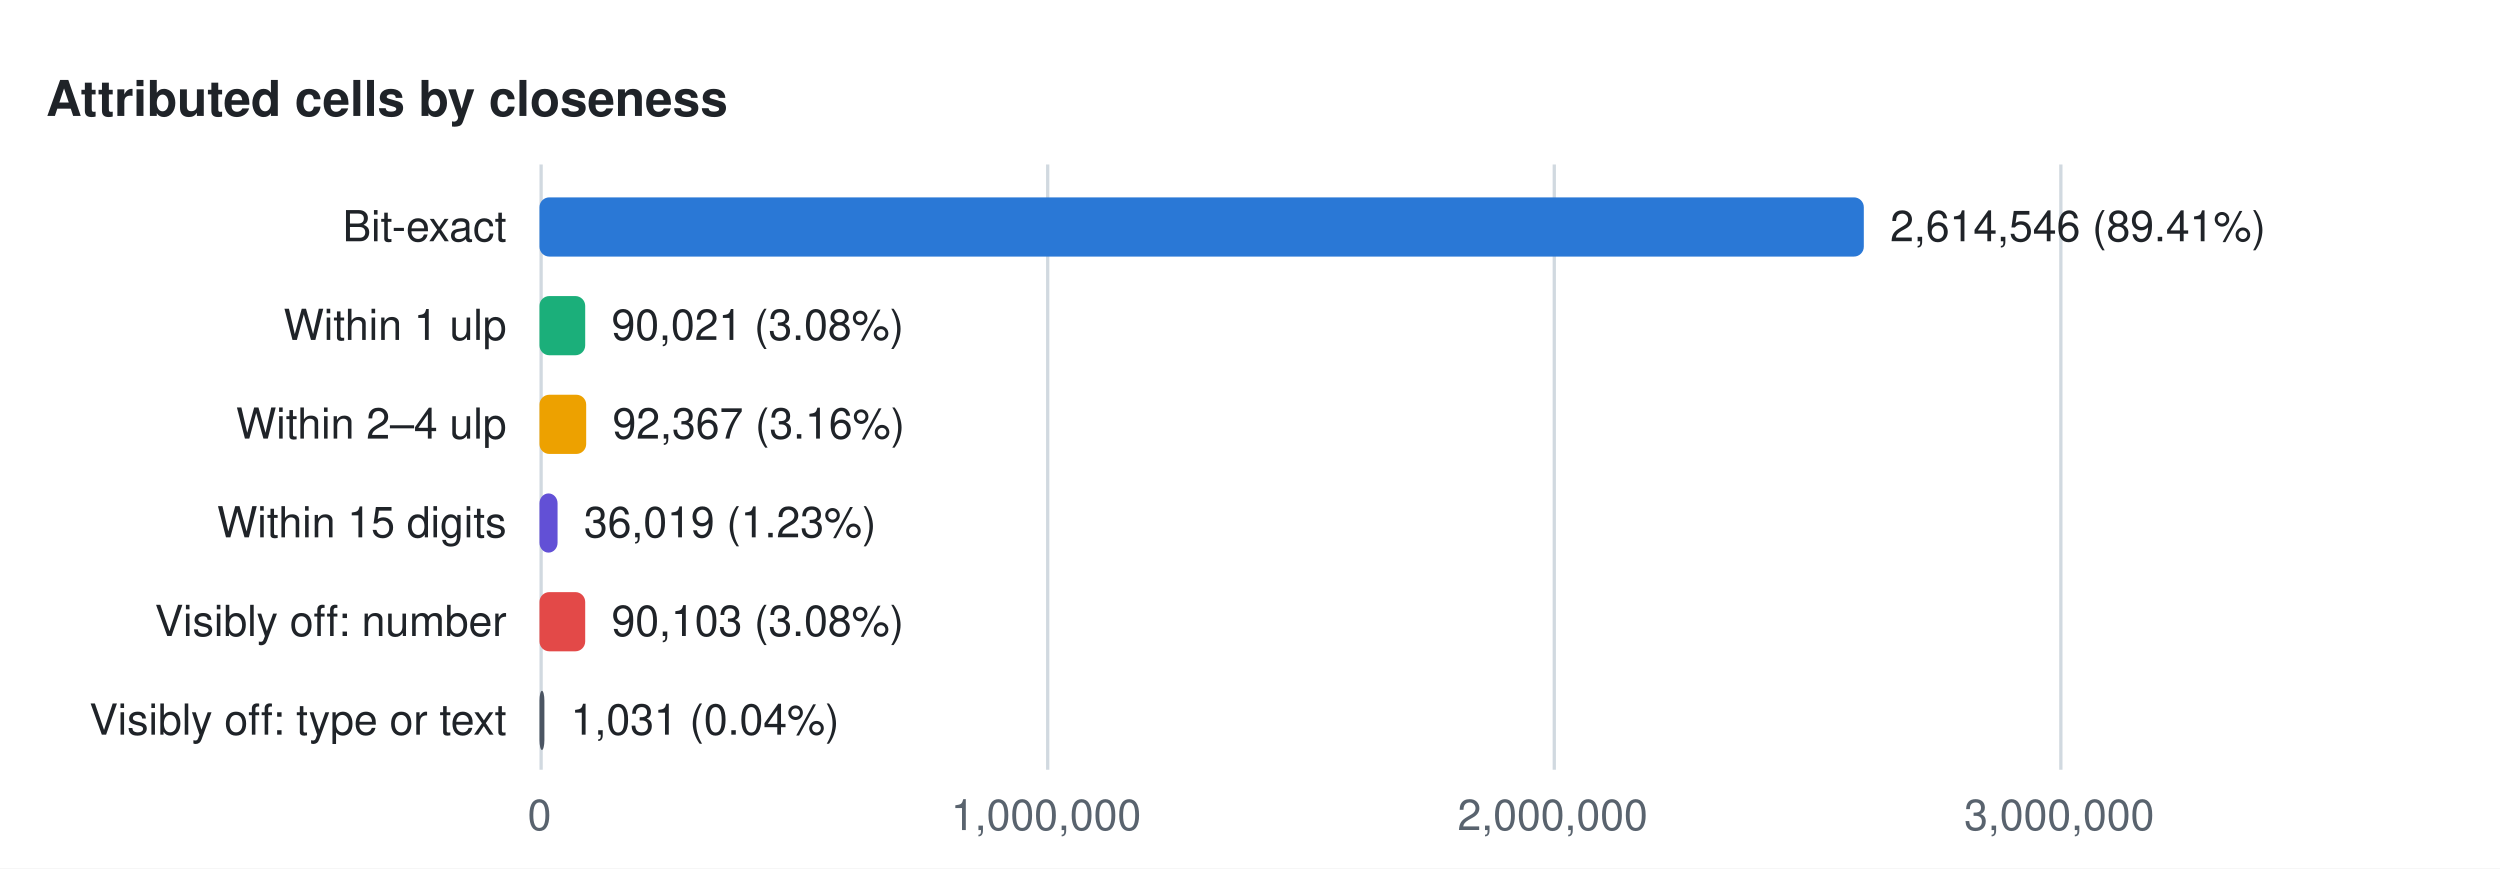
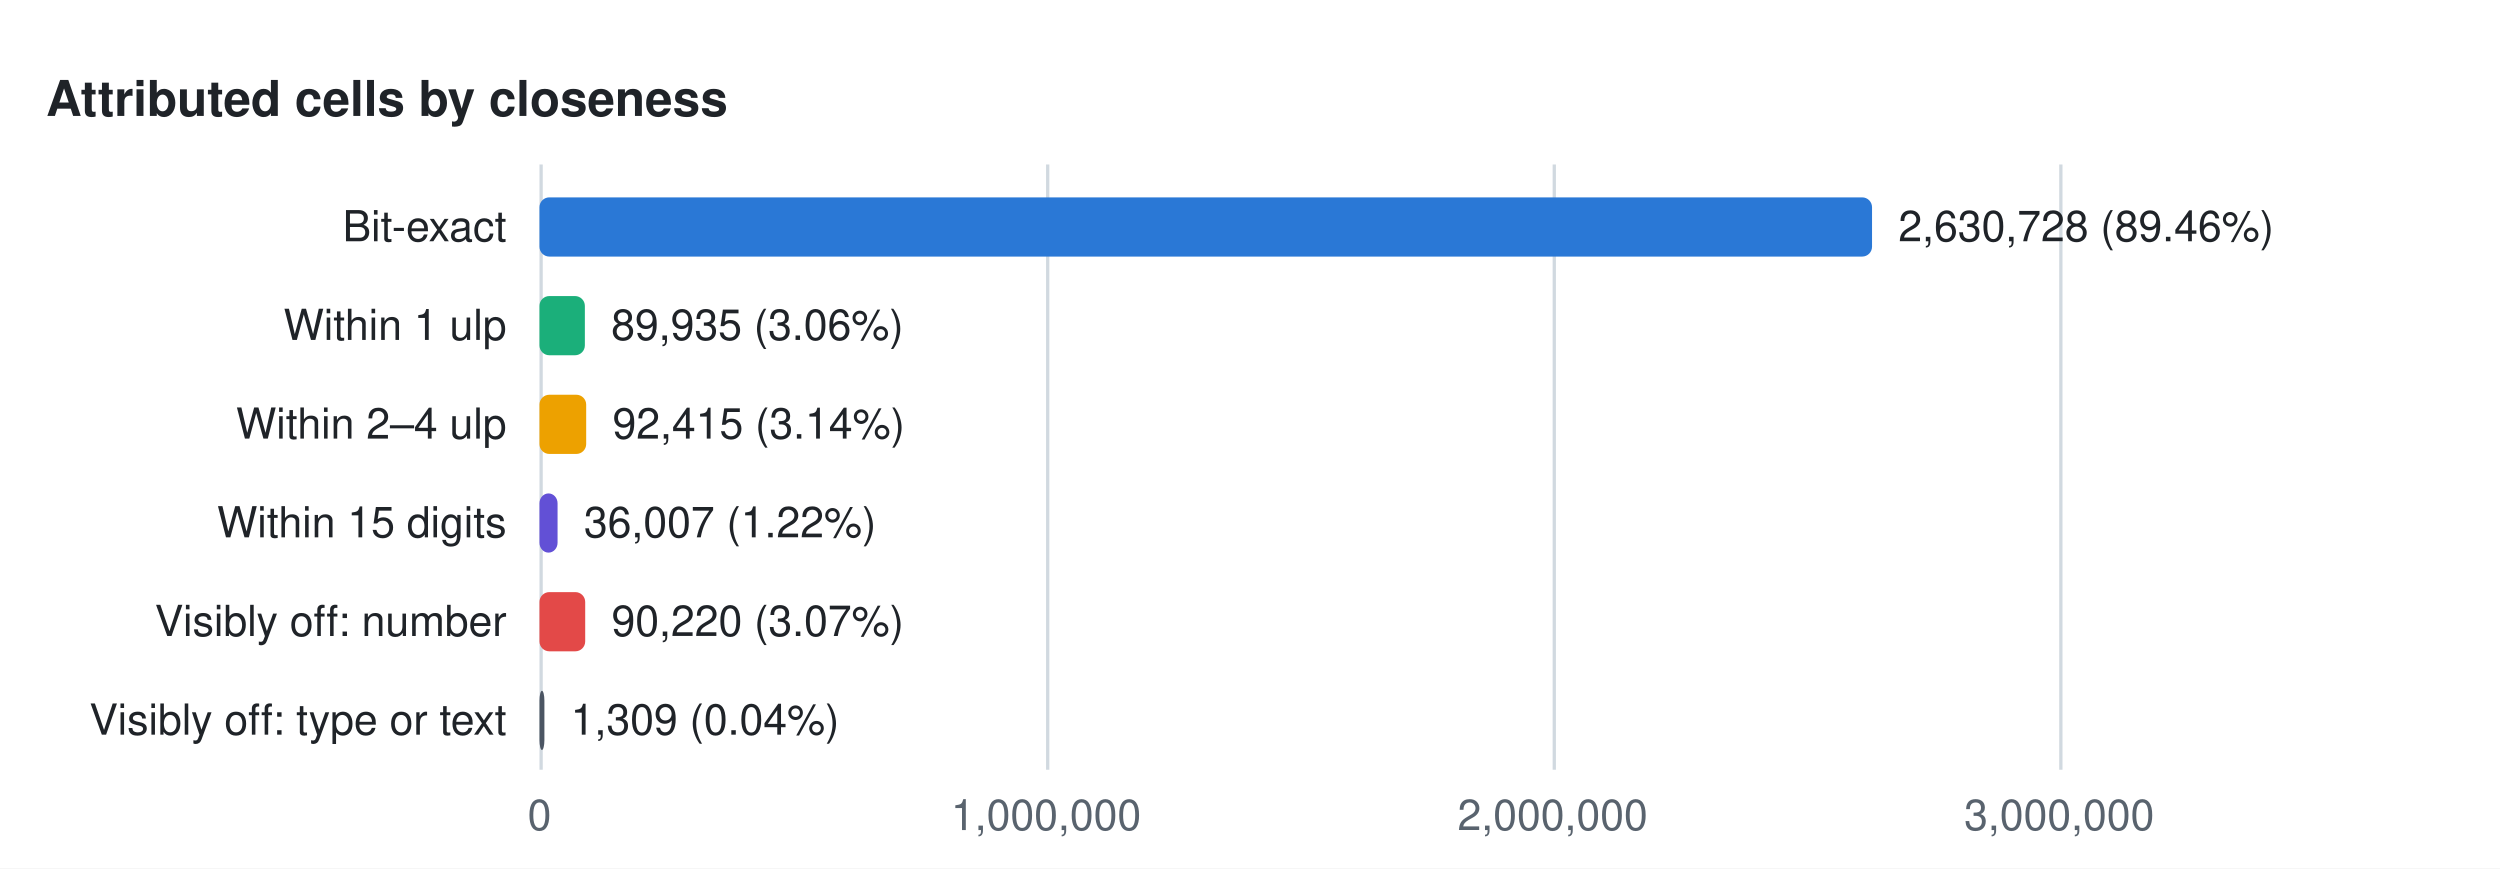
<svg xmlns="http://www.w3.org/2000/svg" width="760" height="264" viewBox="0 0 760 264" role="img" aria-labelledby="t d">
  <style>text{font-family:system-ui,-apple-system,'Segoe UI',Helvetica,Arial,sans-serif;font-size:13px}.title{font-size:15px;font-weight:600}.num{font-variant-numeric:tabular-nums}.bg{fill:#ffffff}.ink{fill:#1f2328}.muted{fill:#59636e}.grid{fill:#d1d9e0}.b-pass{fill:#2a78d6}.b-ulp1{fill:#1baf7a}.b-ulp4{fill:#eda100}.b-digits15{fill:#6250d6}.b-visible_numeric{fill:#e34948}.b-visible_other{fill:#4b5563}.in-pass{fill:#000000}.in-ulp1{fill:#000000}.in-ulp4{fill:#000000}.in-digits15{fill:#ffffff}.in-visible_numeric{fill:#000000}.in-visible_other{fill:#ffffff}@media (prefers-color-scheme: dark){.bg{fill:#0d1117}.ink{fill:#f0f6fc}.muted{fill:#9198a1}.grid{fill:#3d444d}.b-pass{fill:#3987e5}.b-ulp1{fill:#199e70}.b-ulp4{fill:#c98500}.b-digits15{fill:#9085e9}.b-visible_numeric{fill:#e66767}.b-visible_other{fill:#9ca3af}.in-pass{fill:#000000}.in-ulp1{fill:#000000}.in-ulp4{fill:#000000}.in-digits15{fill:#000000}.in-visible_numeric{fill:#000000}.in-visible_other{fill:#000000}}</style>
  <rect class="bg" fill="#ffffff" x="0" y="0" width="760" height="264" />
  <g transform="translate(14,14)">
    <text x="0.0" y="16.0" class="ink title" fill="#1f2328" text-anchor="start" dominant-baseline="middle">Attributed cells by closeness</text>
    <rect class="grid" fill="#d1d9e0" x="150.0" y="36" width="1" height="184" />
    <text x="150.0" y="234.0" class="muted num" fill="#59636e" text-anchor="middle" dominant-baseline="middle">0</text>
    <rect class="grid" fill="#d1d9e0" x="304.0" y="36" width="1" height="184" />
    <text x="304.0" y="234.0" class="muted num" fill="#59636e" text-anchor="middle" dominant-baseline="middle">1,000,000</text>
    <rect class="grid" fill="#d1d9e0" x="458.0" y="36" width="1" height="184" />
    <text x="458.0" y="234.0" class="muted num" fill="#59636e" text-anchor="middle" dominant-baseline="middle">2,000,000</text>
    <rect class="grid" fill="#d1d9e0" x="612.0" y="36" width="1" height="184" />
    <text x="612.0" y="234.0" class="muted num" fill="#59636e" text-anchor="middle" dominant-baseline="middle">3,000,000</text>
    <text x="140.0" y="55.0" class="ink" fill="#1f2328" text-anchor="end" dominant-baseline="middle">Bit-exact</text>
-     <rect class="b-pass" fill="#2a78d6" x="150.0" y="46.0" width="402.6" height="18" rx="3" />
-     <text x="560.6" y="55.0" class="ink num" fill="#1f2328" text-anchor="start" dominant-baseline="middle">2,614,546 (89.41%)</text>
+     <rect class="b-pass" fill="#2a78d6" x="150.0" y="46.0" width="405.1" height="18" rx="3" />
+     <text x="563.1" y="55.0" class="ink num" fill="#1f2328" text-anchor="start" dominant-baseline="middle">2,630,728 (89.46%)</text>
    <text x="140.0" y="85.0" class="ink" fill="#1f2328" text-anchor="end" dominant-baseline="middle">Within 1 ulp</text>
-     <rect class="b-ulp1" fill="#1baf7a" x="150.0" y="76.0" width="13.9" height="18" rx="3" />
-     <text x="171.9" y="85.0" class="ink num" fill="#1f2328" text-anchor="start" dominant-baseline="middle">90,021 (3.08%)</text>
+     <rect class="b-ulp1" fill="#1baf7a" x="150.0" y="76.0" width="13.8" height="18" rx="3" />
+     <text x="171.8" y="85.0" class="ink num" fill="#1f2328" text-anchor="start" dominant-baseline="middle">89,935 (3.06%)</text>
    <text x="140.0" y="115.0" class="ink" fill="#1f2328" text-anchor="end" dominant-baseline="middle">Within 2–4 ulp</text>
    <rect class="b-ulp4" fill="#eda100" x="150.0" y="106.0" width="14.2" height="18" rx="3" />
-     <text x="172.2" y="115.0" class="ink num" fill="#1f2328" text-anchor="start" dominant-baseline="middle">92,367 (3.16%)</text>
+     <text x="172.2" y="115.0" class="ink num" fill="#1f2328" text-anchor="start" dominant-baseline="middle">92,415 (3.14%)</text>
    <text x="140.0" y="145.0" class="ink" fill="#1f2328" text-anchor="end" dominant-baseline="middle">Within 15 digits</text>
    <rect class="b-digits15" fill="#6250d6" x="150.0" y="136.0" width="5.5" height="18" rx="3" />
-     <text x="163.5" y="145.0" class="ink num" fill="#1f2328" text-anchor="start" dominant-baseline="middle">36,019 (1.23%)</text>
+     <text x="163.5" y="145.0" class="ink num" fill="#1f2328" text-anchor="start" dominant-baseline="middle">36,007 (1.22%)</text>
    <text x="140.0" y="175.0" class="ink" fill="#1f2328" text-anchor="end" dominant-baseline="middle">Visibly off: number</text>
    <rect class="b-visible_numeric" fill="#e34948" x="150.0" y="166.0" width="13.9" height="18" rx="3" />
-     <text x="171.9" y="175.0" class="ink num" fill="#1f2328" text-anchor="start" dominant-baseline="middle">90,103 (3.08%)</text>
+     <text x="171.9" y="175.0" class="ink num" fill="#1f2328" text-anchor="start" dominant-baseline="middle">90,220 (3.07%)</text>
    <text x="140.0" y="205.0" class="ink" fill="#1f2328" text-anchor="end" dominant-baseline="middle">Visibly off: type or text</text>
    <rect class="b-visible_other" fill="#4b5563" x="150.0" y="196.0" width="1.5" height="18" rx="3" />
-     <text x="159.5" y="205.0" class="ink num" fill="#1f2328" text-anchor="start" dominant-baseline="middle">1,031 (0.04%)</text>
+     <text x="159.5" y="205.0" class="ink num" fill="#1f2328" text-anchor="start" dominant-baseline="middle">1,309 (0.04%)</text>
  </g>
</svg>
